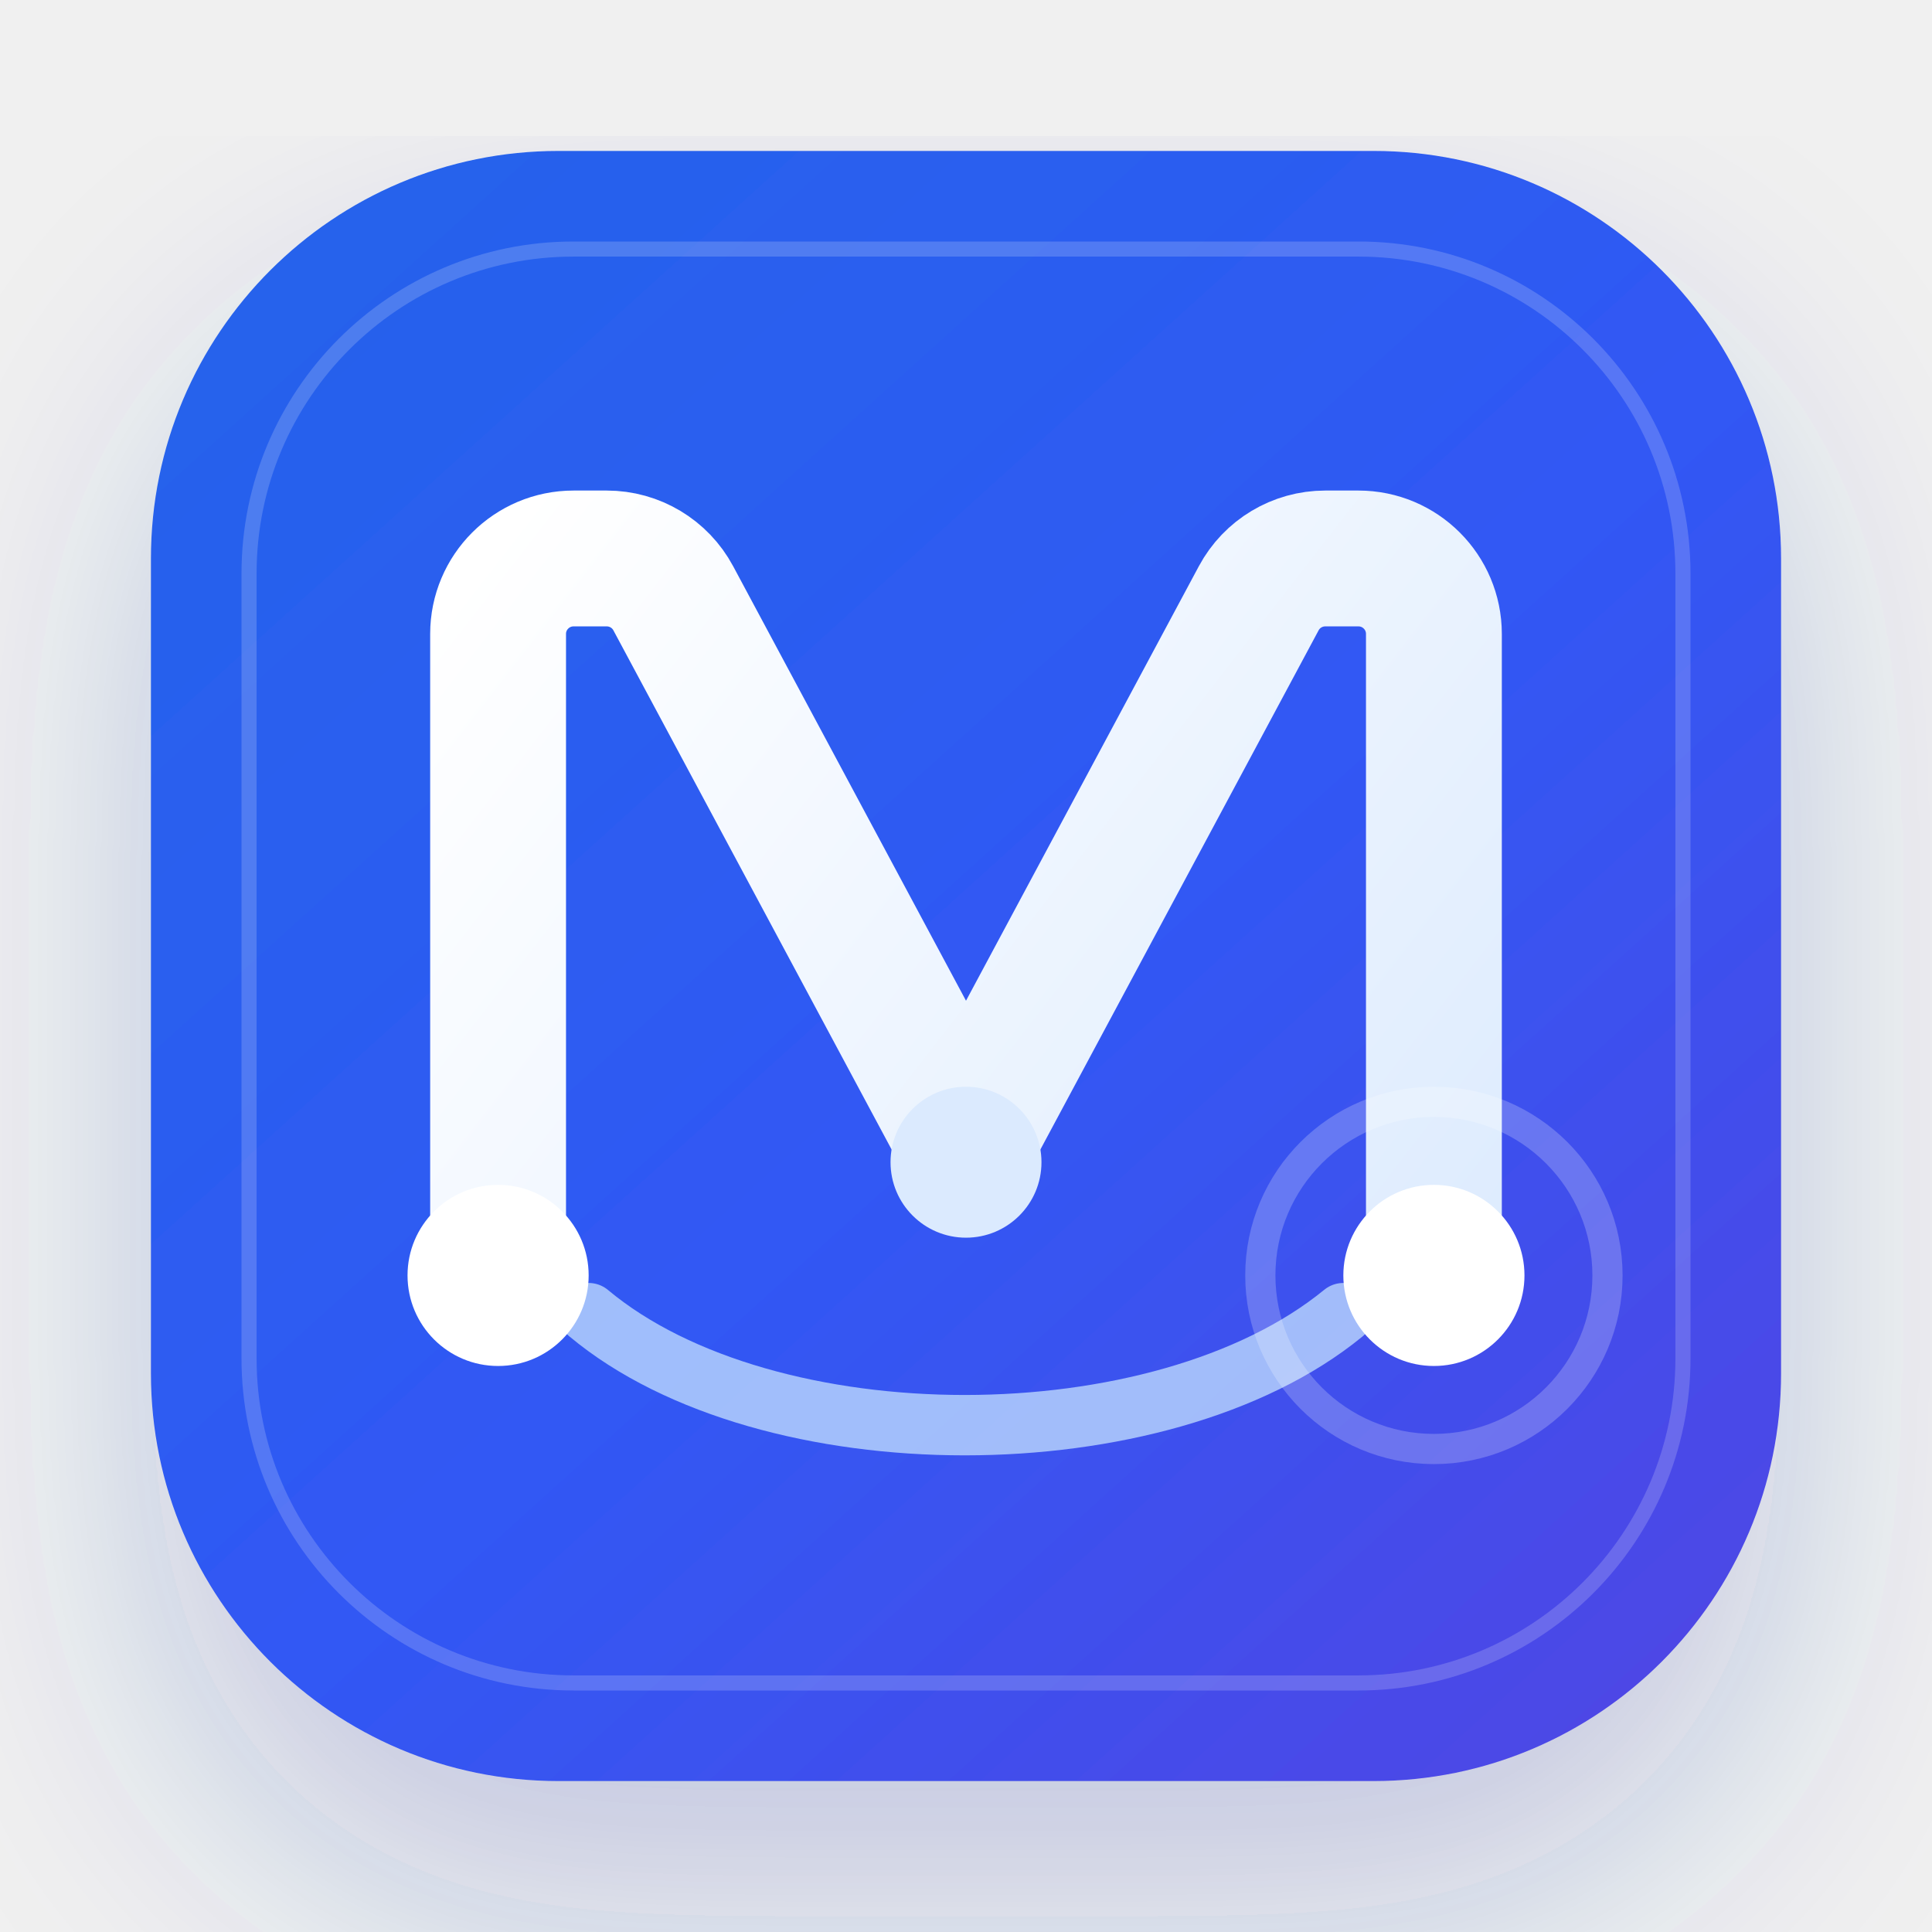
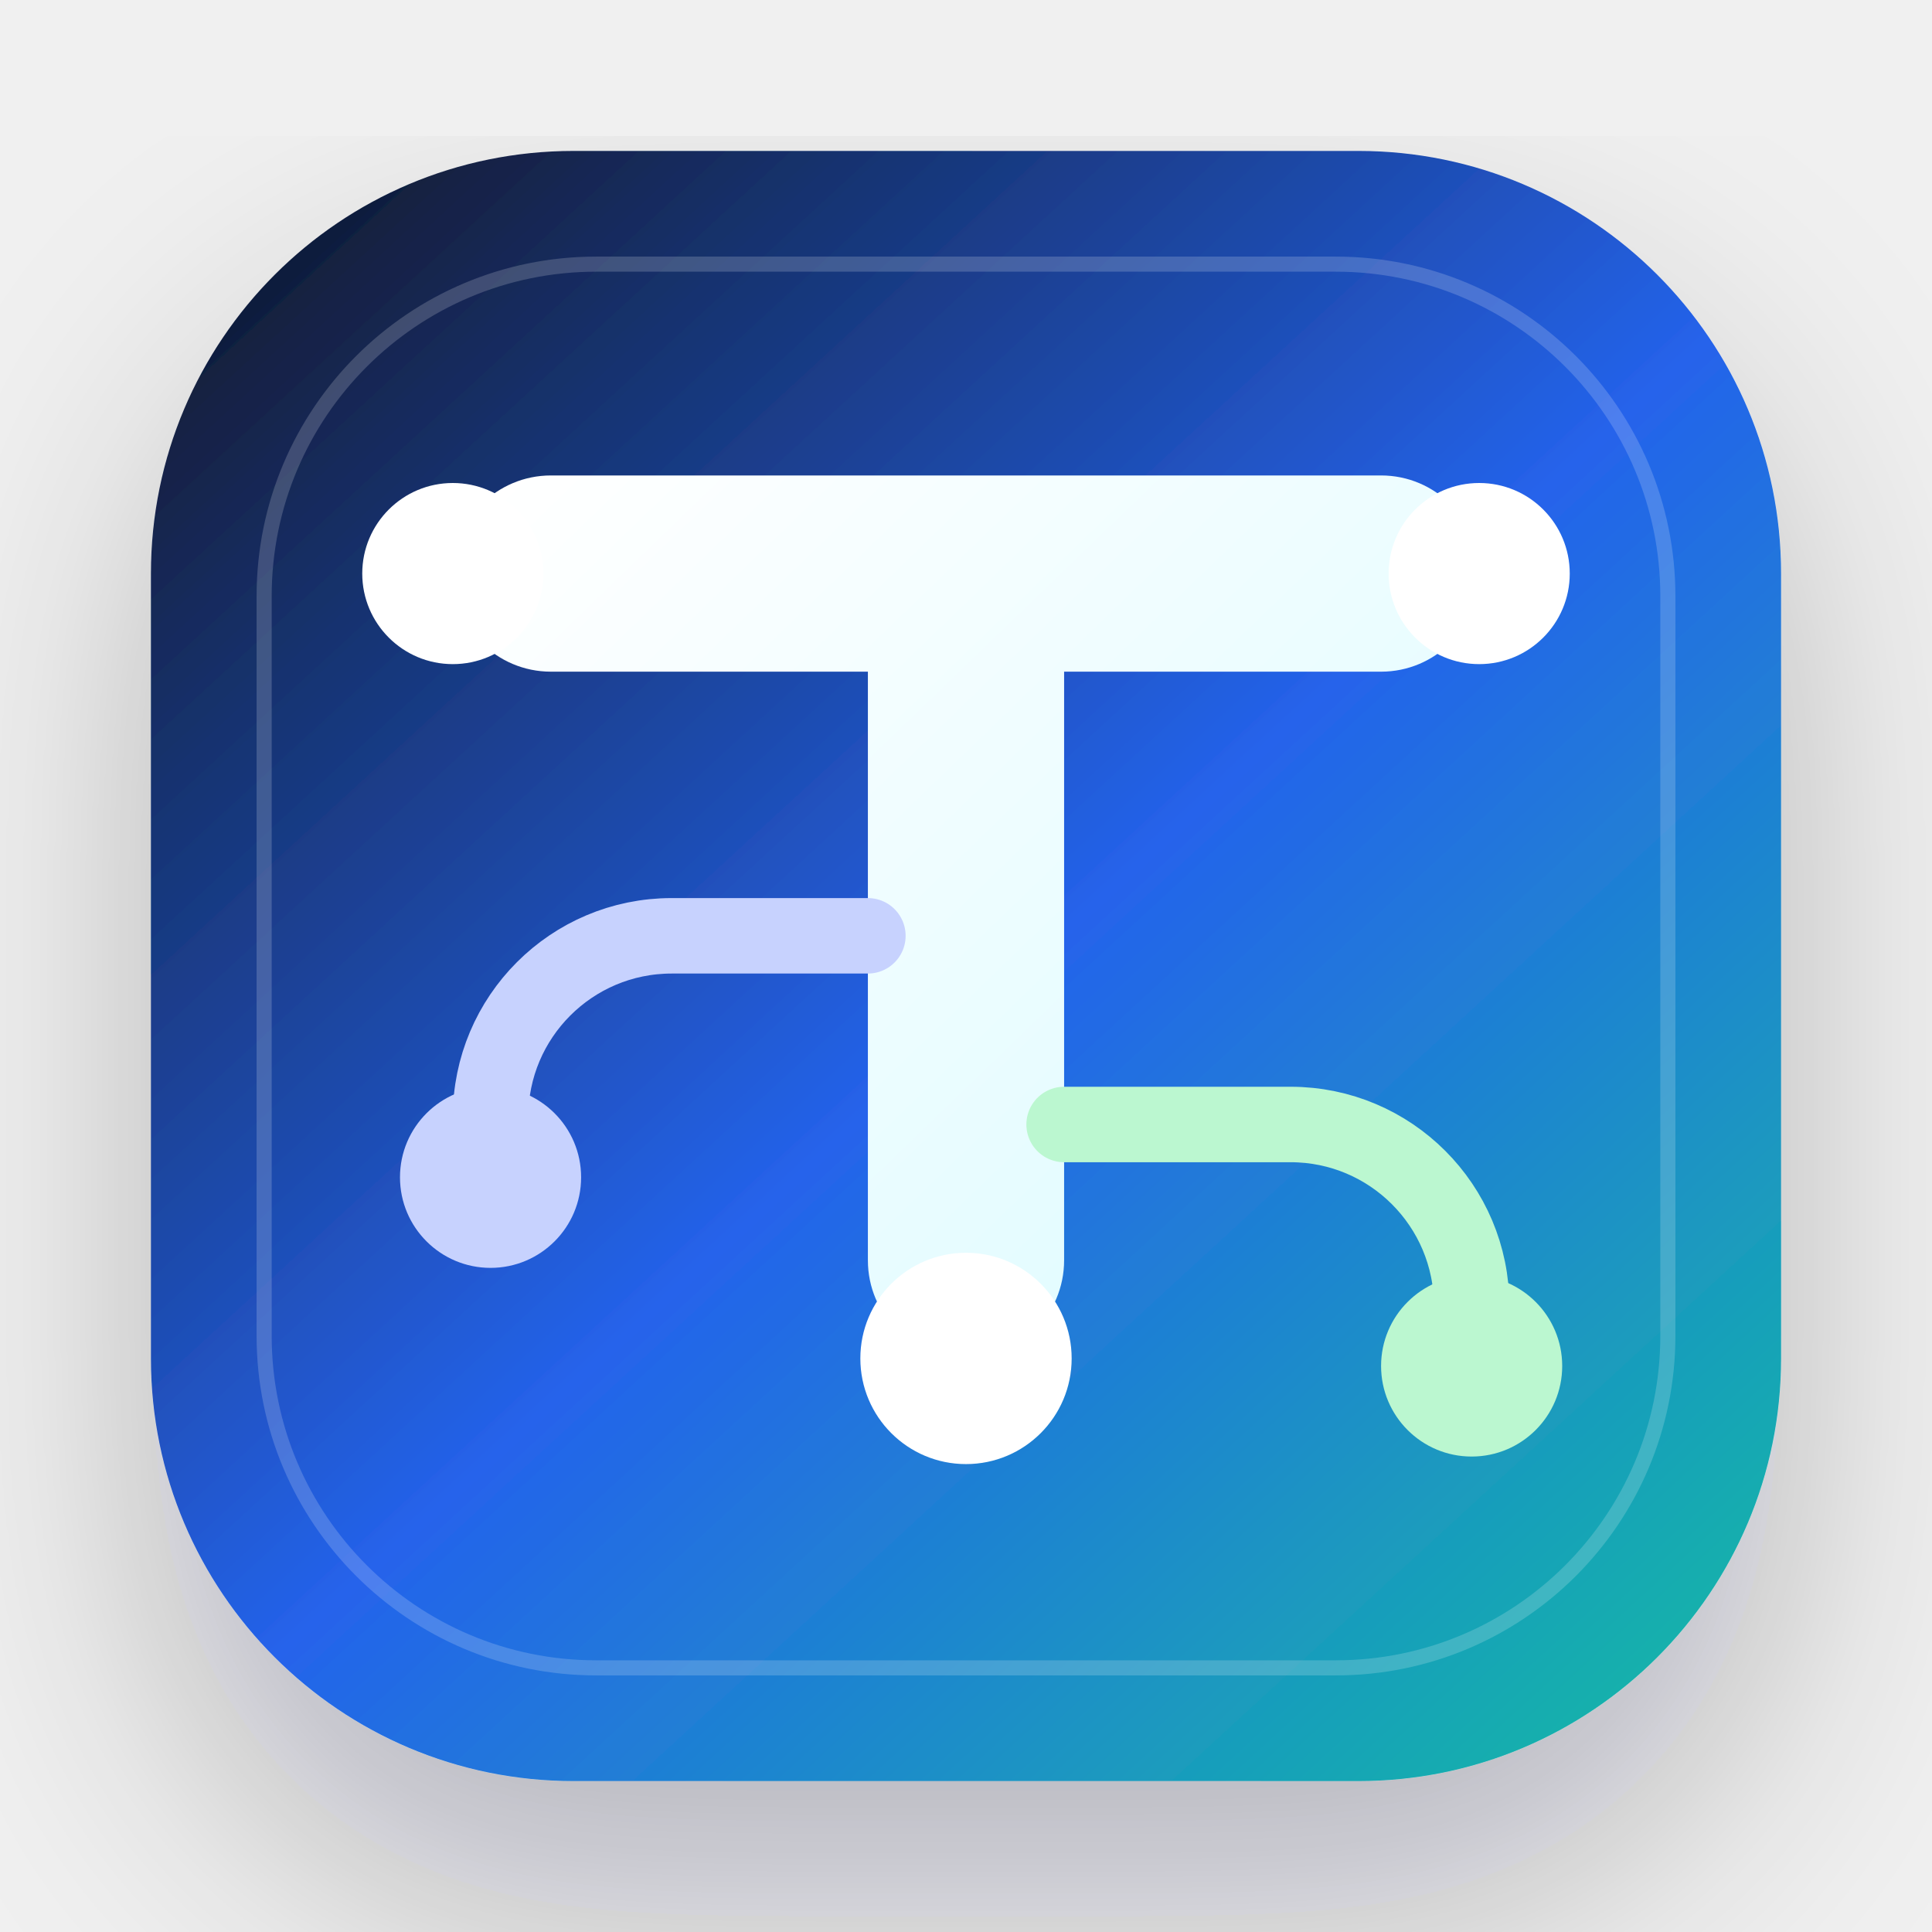
<svg xmlns="http://www.w3.org/2000/svg" width="256" height="256" viewBox="0 0 256 256" fill="none" role="img" aria-labelledby="title desc">
  <defs>
-     <linearGradient id="ThreadsMe-bg" x1="34" y1="26" x2="220" y2="232" gradientUnits="userSpaceOnUse">
-       <stop stop-color="#2563EB" />
-       <stop offset="0.54" stop-color="#3158F4" />
-       <stop offset="1" stop-color="#4F46E5" />
+     <linearGradient id="tm-bg" x1="32" y1="22" x2="225" y2="232" gradientUnits="userSpaceOnUse">
+       <stop stop-color="#0F172A" />
+       <stop offset="0.52" stop-color="#2563EB" />
+       <stop offset="1" stop-color="#14B8A6" />
    </linearGradient>
-     <linearGradient id="ThreadsMe-line" x1="61" y1="77" x2="199" y2="184" gradientUnits="userSpaceOnUse">
+     <linearGradient id="tm-mark" x1="68" y1="62" x2="180" y2="178" gradientUnits="userSpaceOnUse">
      <stop stop-color="#FFFFFF" />
-       <stop offset="1" stop-color="#DBEAFE" />
+       <stop offset="1" stop-color="#DDFBFF" />
    </linearGradient>
-     <filter id="ThreadsMe-shadow" x="0" y="0" width="256" height="256" filterUnits="userSpaceOnUse" color-interpolation-filters="sRGB">
-       <feDropShadow dx="0" dy="18" stdDeviation="18" flood-color="#1E40AF" flood-opacity="0.22" />
+     <filter id="tm-shadow" x="0" y="0" width="256" height="256" filterUnits="userSpaceOnUse" color-interpolation-filters="sRGB">
+       <feDropShadow dx="0" dy="18" stdDeviation="18" flood-color="#0F172A" flood-opacity="0.24" />
    </filter>
  </defs>
-   <rect x="20" y="20" width="216" height="216" rx="54" fill="url(#ThreadsMe-bg)" filter="url(#ThreadsMe-shadow)" />
-   <rect x="33" y="33" width="190" height="190" rx="43" stroke="white" stroke-opacity="0.18" stroke-width="2" />
-   <path d="M66 169V84C66 78.477 70.477 74 76 74H80.4C84.086 74 87.472 76.027 89.213 79.276L128 151.656L166.787 79.276C168.528 76.027 171.914 74 175.6 74H180C185.523 74 190 78.477 190 84V169" stroke="url(#ThreadsMe-line)" stroke-width="18" stroke-linecap="round" stroke-linejoin="round" />
-   <path d="M78 174C101.698 193.795 153.85 193.785 178 174" stroke="#BFDBFE" stroke-opacity="0.78" stroke-width="8" stroke-linecap="round" />
-   <circle cx="66" cy="169" r="12" fill="#FFFFFF" />
-   <circle cx="128" cy="154" r="10" fill="#DBEAFE" />
-   <circle cx="190" cy="169" r="12" fill="#FFFFFF" />
-   <circle cx="190" cy="169" r="23" stroke="#FFFFFF" stroke-opacity="0.22" stroke-width="4" />
+   <rect x="20" y="20" width="216" height="216" rx="56" fill="url(#tm-bg)" filter="url(#tm-shadow)" />
+   <rect x="35" y="35" width="186" height="186" rx="44" stroke="#FFFFFF" stroke-opacity="0.18" stroke-width="2" />
+   <rect x="60" y="63" width="136" height="26" rx="13" fill="url(#tm-mark)" />
+   <rect x="115" y="75" width="26" height="105" rx="13" fill="url(#tm-mark)" />
+   <path d="M141 149H171C184.255 149 195 159.745 195 173V181" stroke="#BBF7D0" stroke-width="10" stroke-linecap="round" />
+   <path d="M115 124H89C75.745 124 65 134.745 65 148V156" stroke="#C7D2FE" stroke-width="10" stroke-linecap="round" />
+   <circle cx="60" cy="76" r="12" fill="#FFFFFF" />
+   <circle cx="196" cy="76" r="12" fill="#FFFFFF" />
+   <circle cx="65" cy="156" r="12" fill="#C7D2FE" />
+   <circle cx="195" cy="181" r="12" fill="#BBF7D0" />
+   <circle cx="128" cy="180" r="14" fill="#FFFFFF" />
</svg>
